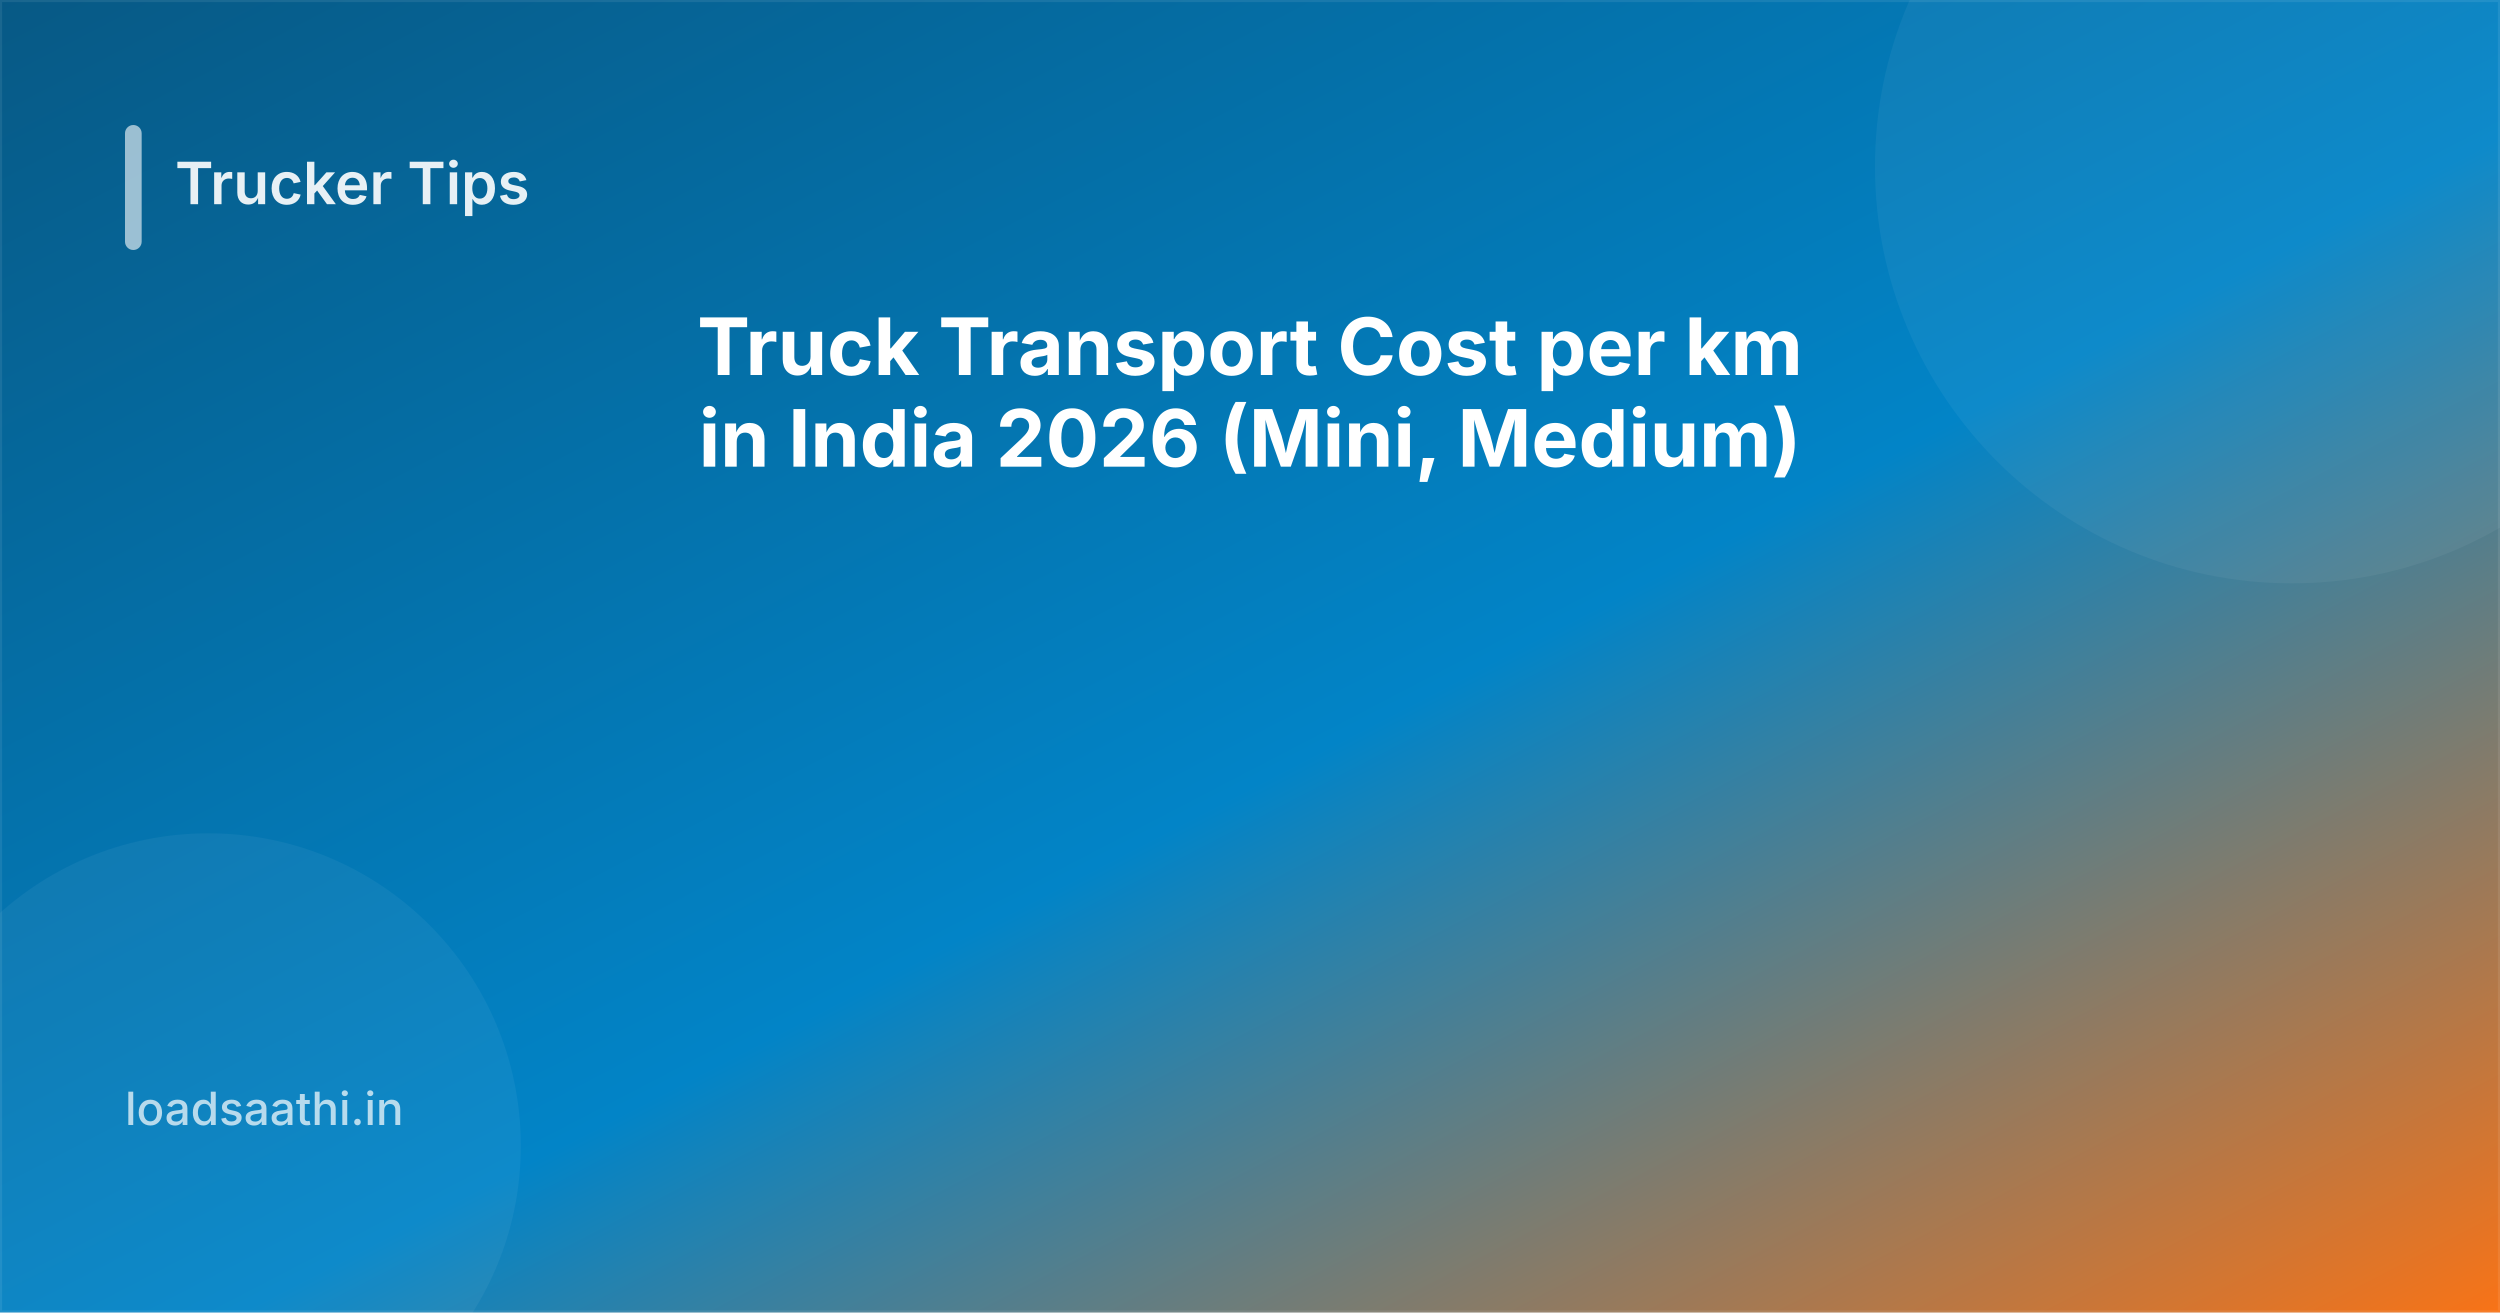
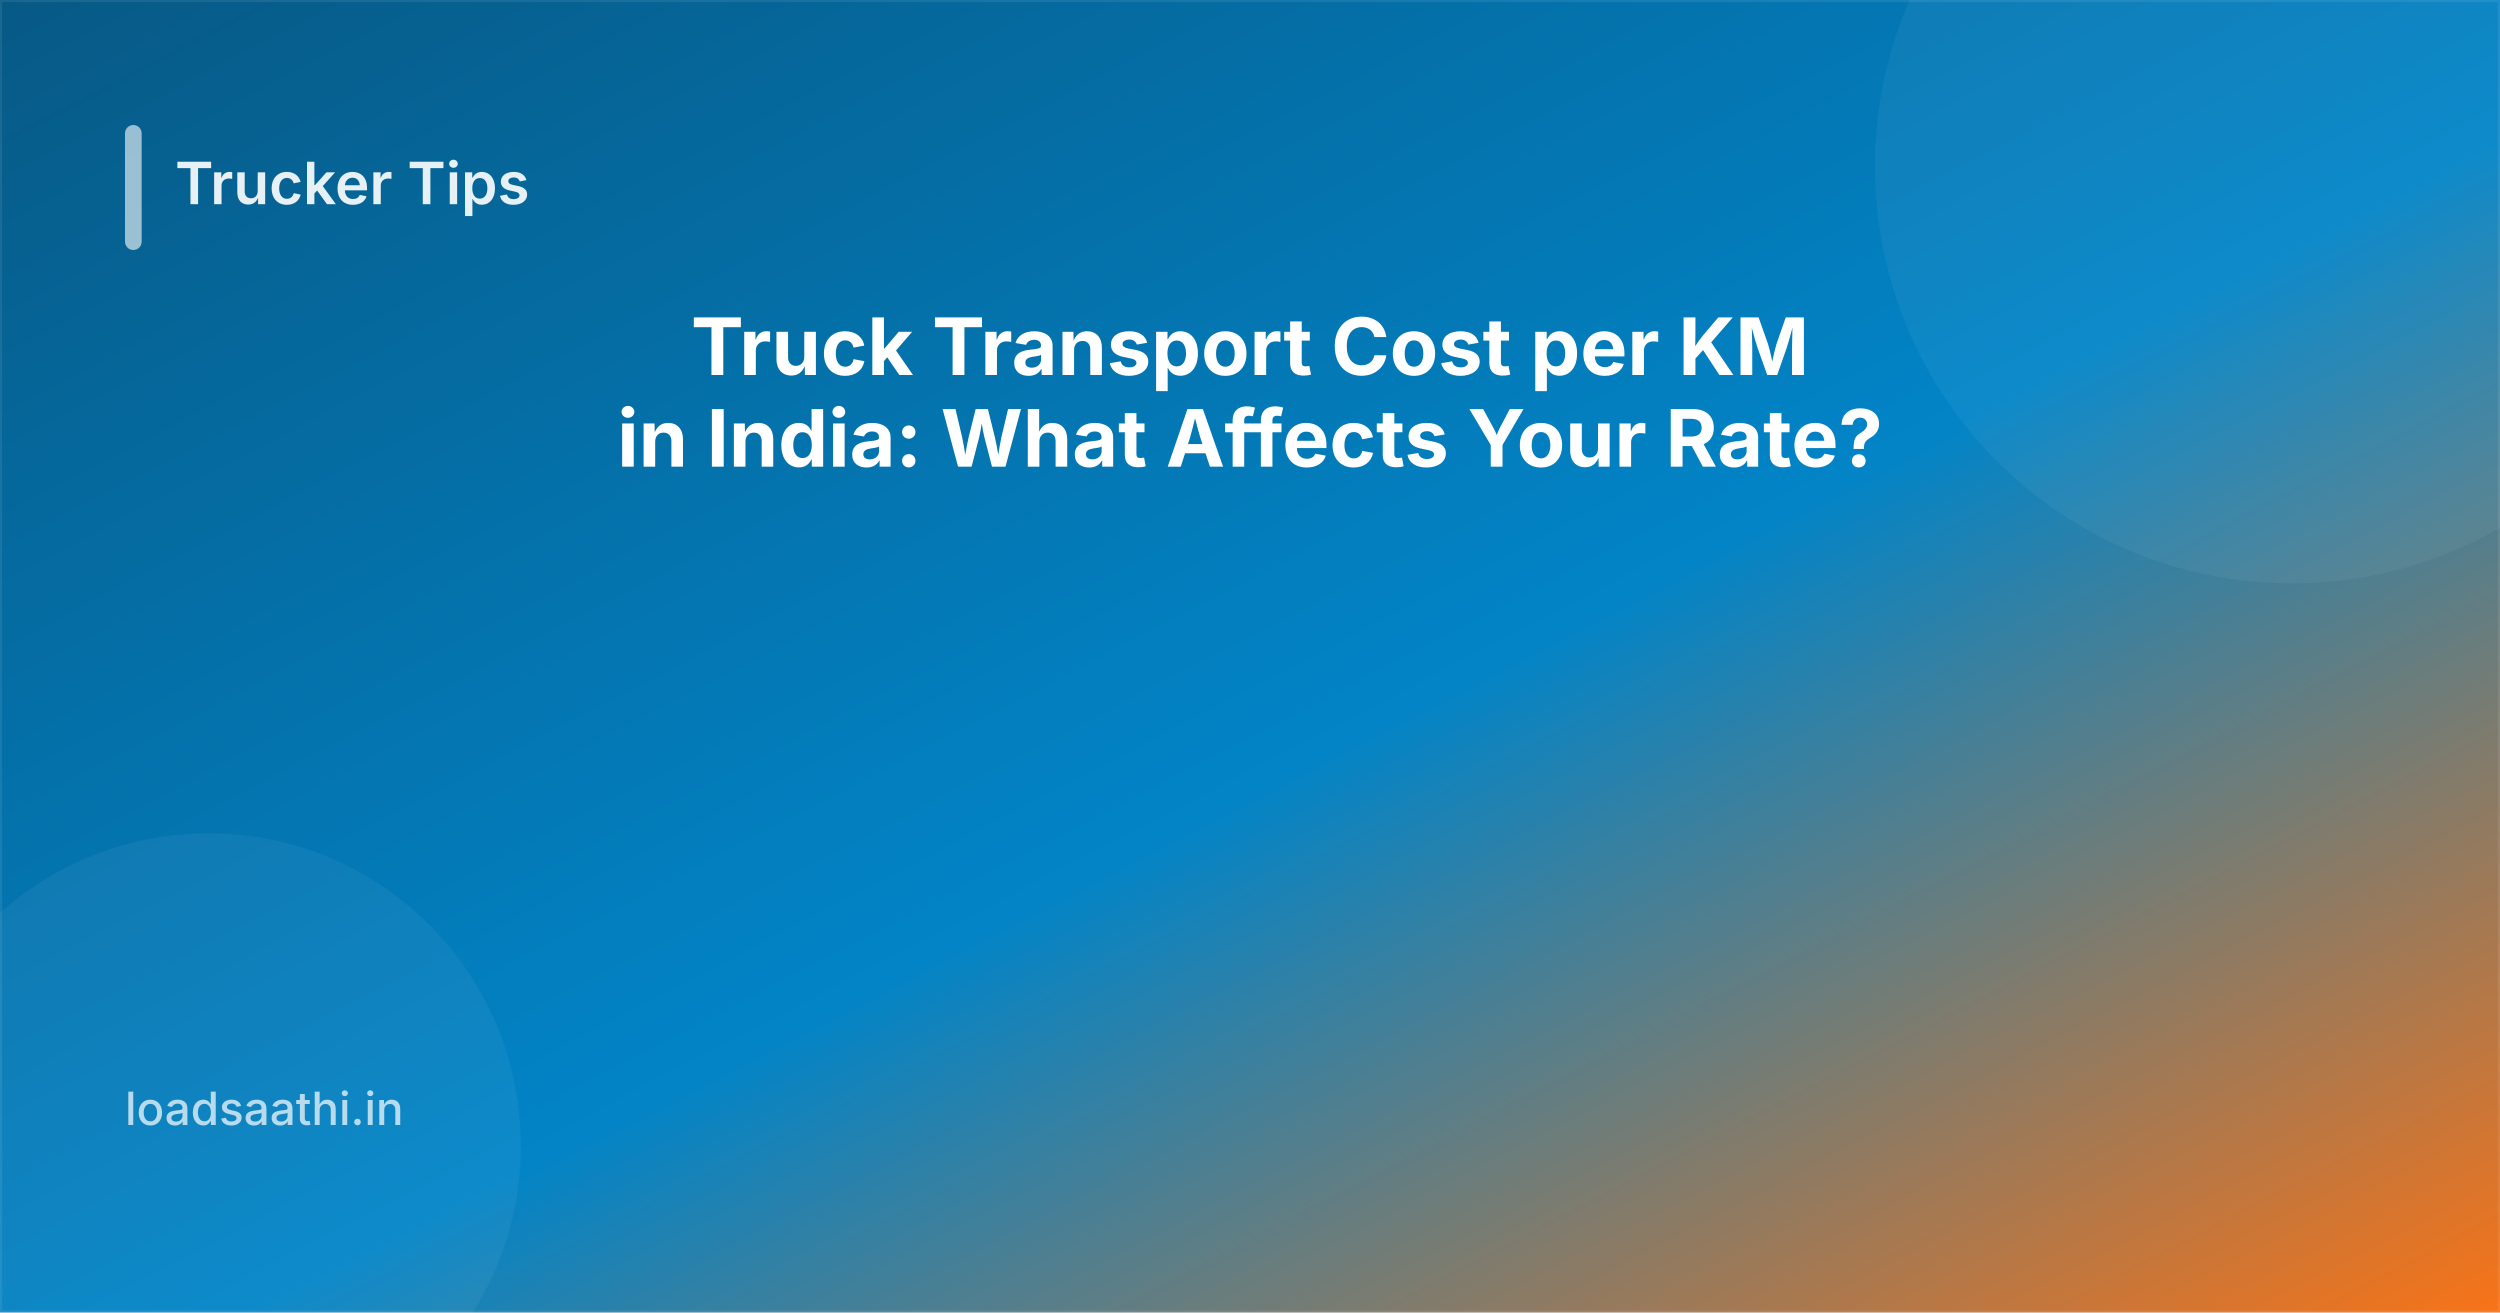
<svg xmlns="http://www.w3.org/2000/svg" width="1200" height="630" viewBox="0 0 1200 630">
  <defs>
    <linearGradient id="bg" x1="0%" y1="0%" x2="100%" y2="100%">
      <stop offset="0%" style="stop-color:#075985;stop-opacity:1" />
      <stop offset="55%" style="stop-color:#0284c7;stop-opacity:1" />
      <stop offset="100%" style="stop-color:#f97316;stop-opacity:1" />
    </linearGradient>
  </defs>
  <rect width="1200" height="630" fill="url(#bg)" />
  <rect x="0" y="0" width="1200" height="630" fill="none" stroke="white" stroke-opacity="0.08" stroke-width="2" rx="0" />
  <circle cx="1100" cy="80" r="200" fill="white" fill-opacity="0.05" />
  <circle cx="100" cy="550" r="150" fill="white" fill-opacity="0.05" />
  <rect x="60" y="60" width="8" height="60" rx="4" fill="white" fill-opacity="0.6" />
  <text x="84" y="98" fill="white" font-size="28" font-weight="600" font-family="system-ui, -apple-system, sans-serif" fill-opacity="0.9">Trucker Tips</text>
  <text x="60" y="540" fill="white" font-size="22" font-weight="500" font-family="system-ui, -apple-system, sans-serif" fill-opacity="0.7">loadsaathi.in</text>
-   <text x="50%" y="180" text-anchor="middle" fill="white" font-size="38" font-weight="700" font-family="system-ui, -apple-system, sans-serif">Truck Transport Cost per km</text>
-   <text x="50%" y="224" text-anchor="middle" fill="white" font-size="38" font-weight="700" font-family="system-ui, -apple-system, sans-serif">in India 2026 (Mini, Medium)</text>
+   <text x="50%" y="180" text-anchor="middle" fill="white" font-size="38" font-weight="700" font-family="system-ui, -apple-system, sans-serif">Truck Transport Cost per KM</text>
+   <text x="50%" y="224" text-anchor="middle" fill="white" font-size="38" font-weight="700" font-family="system-ui, -apple-system, sans-serif">in India: What Affects Your Rate?</text>
</svg>
